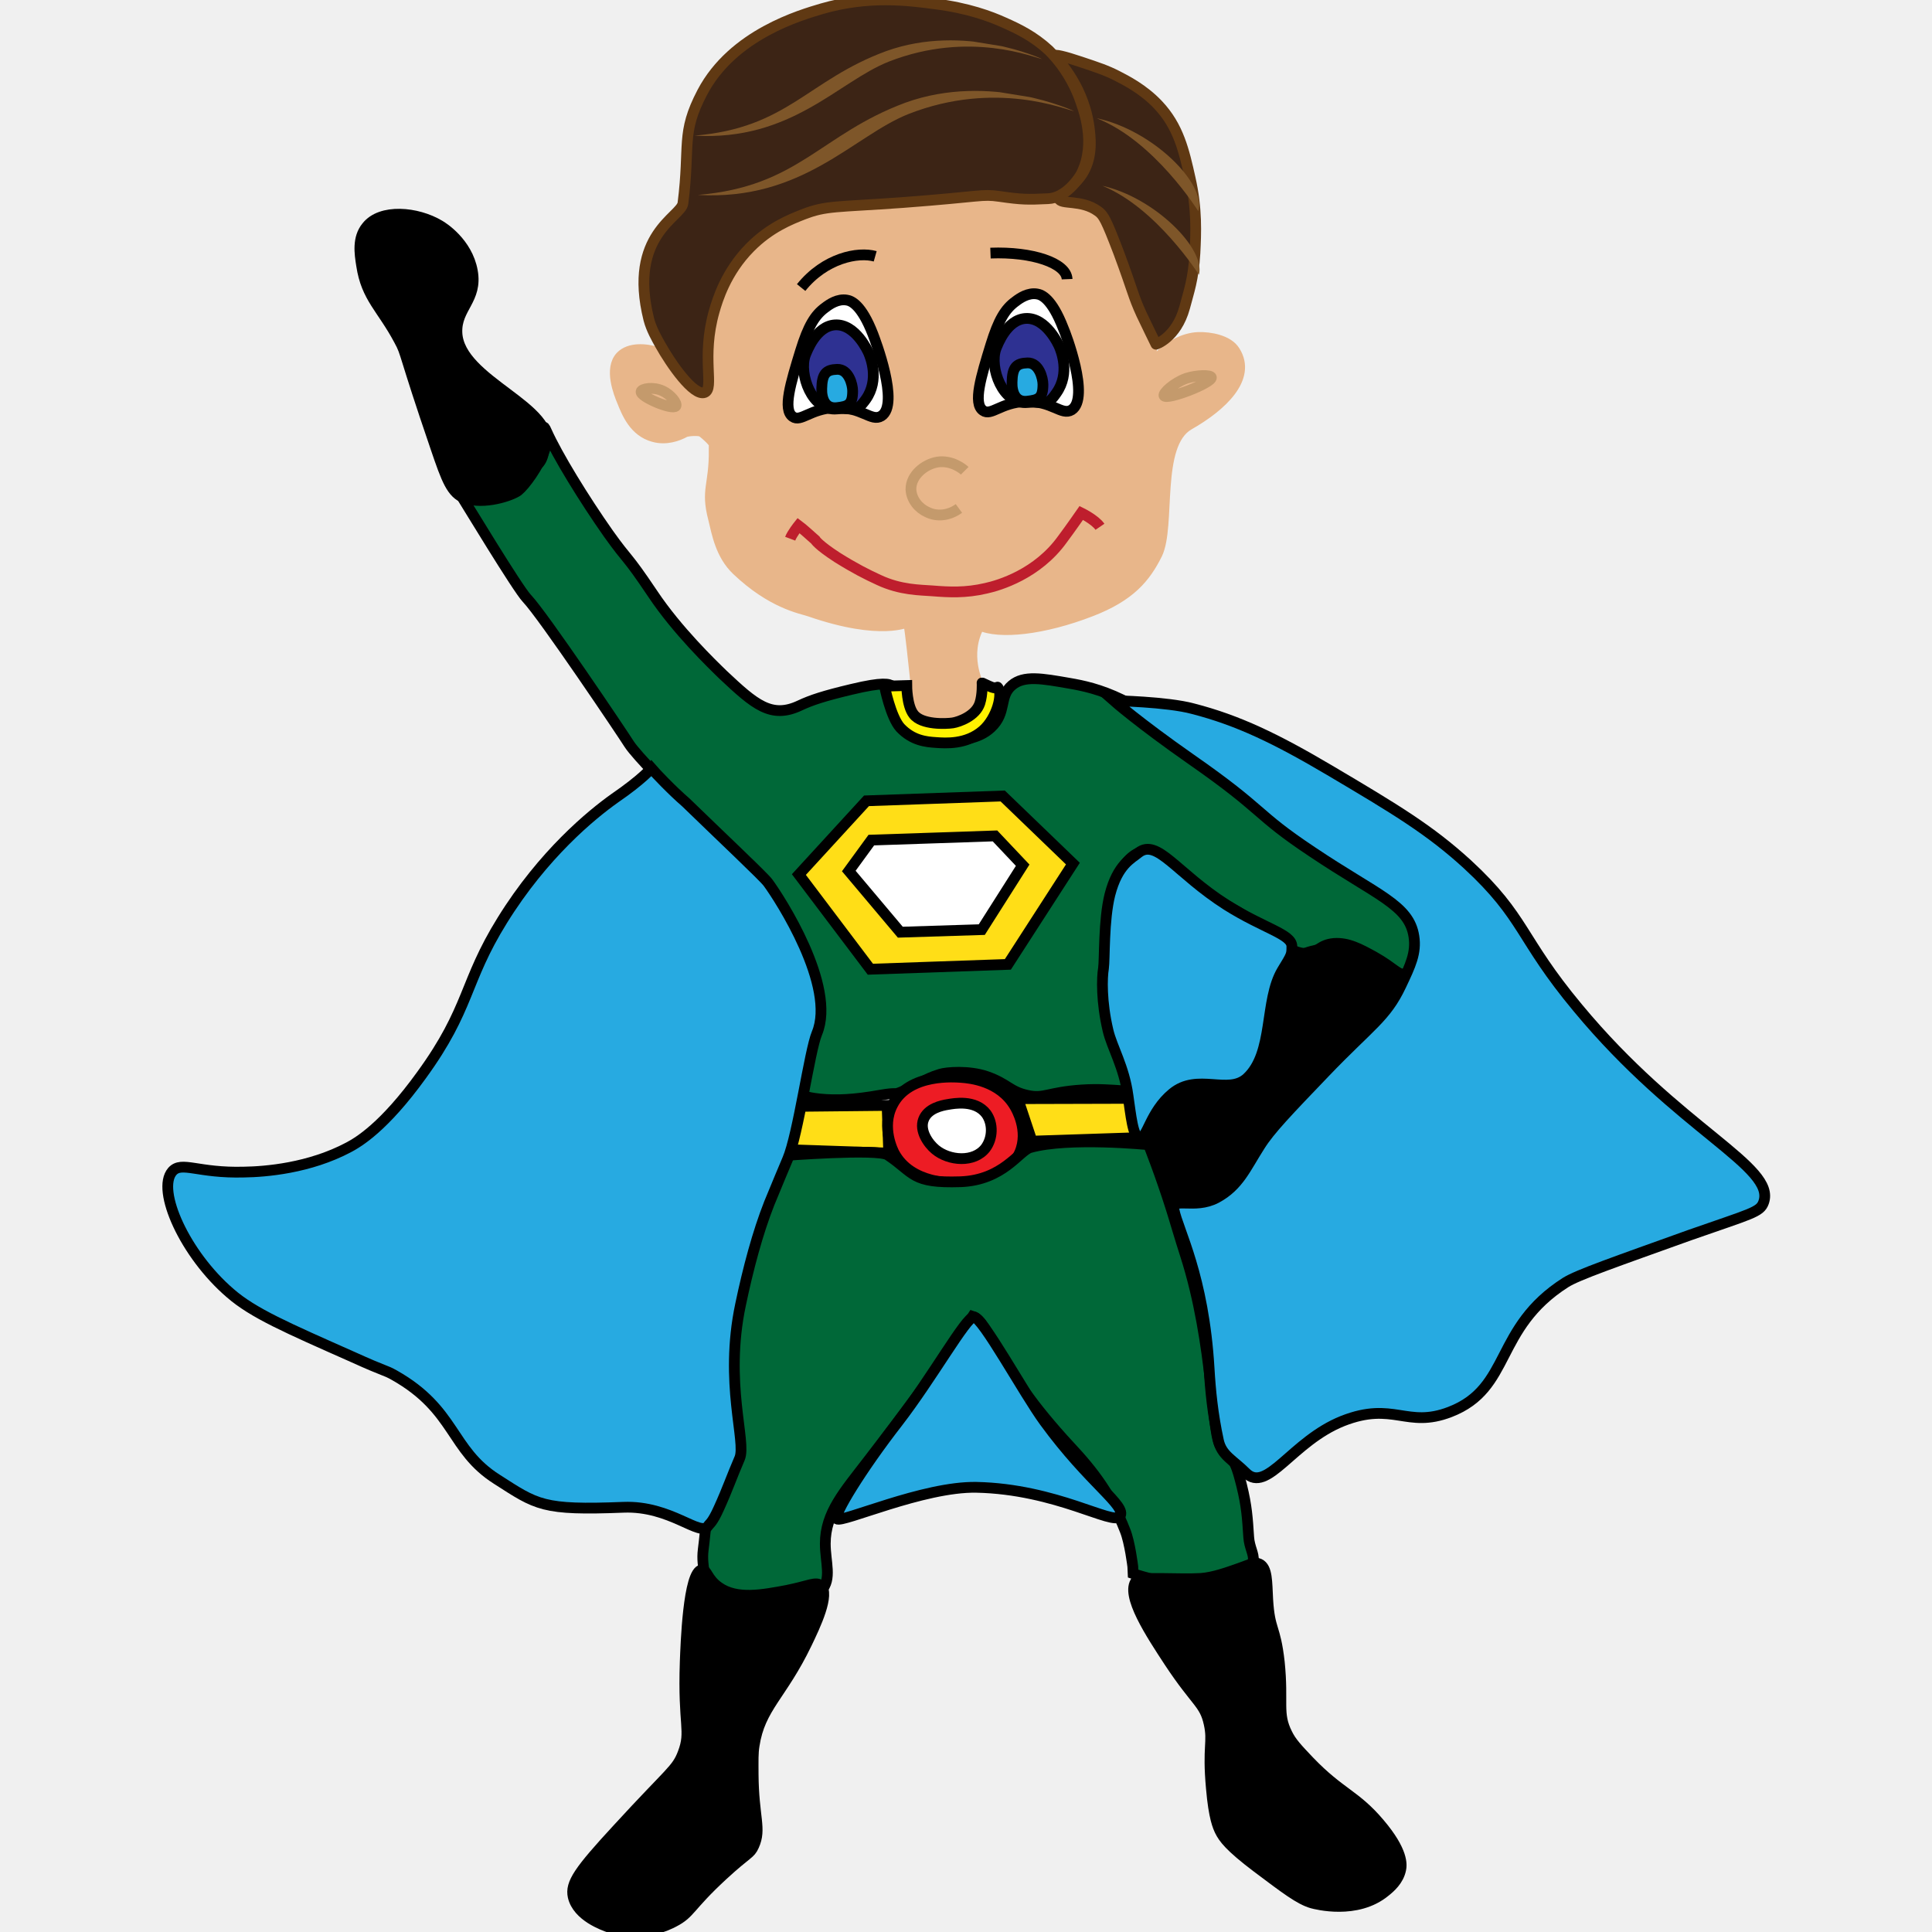
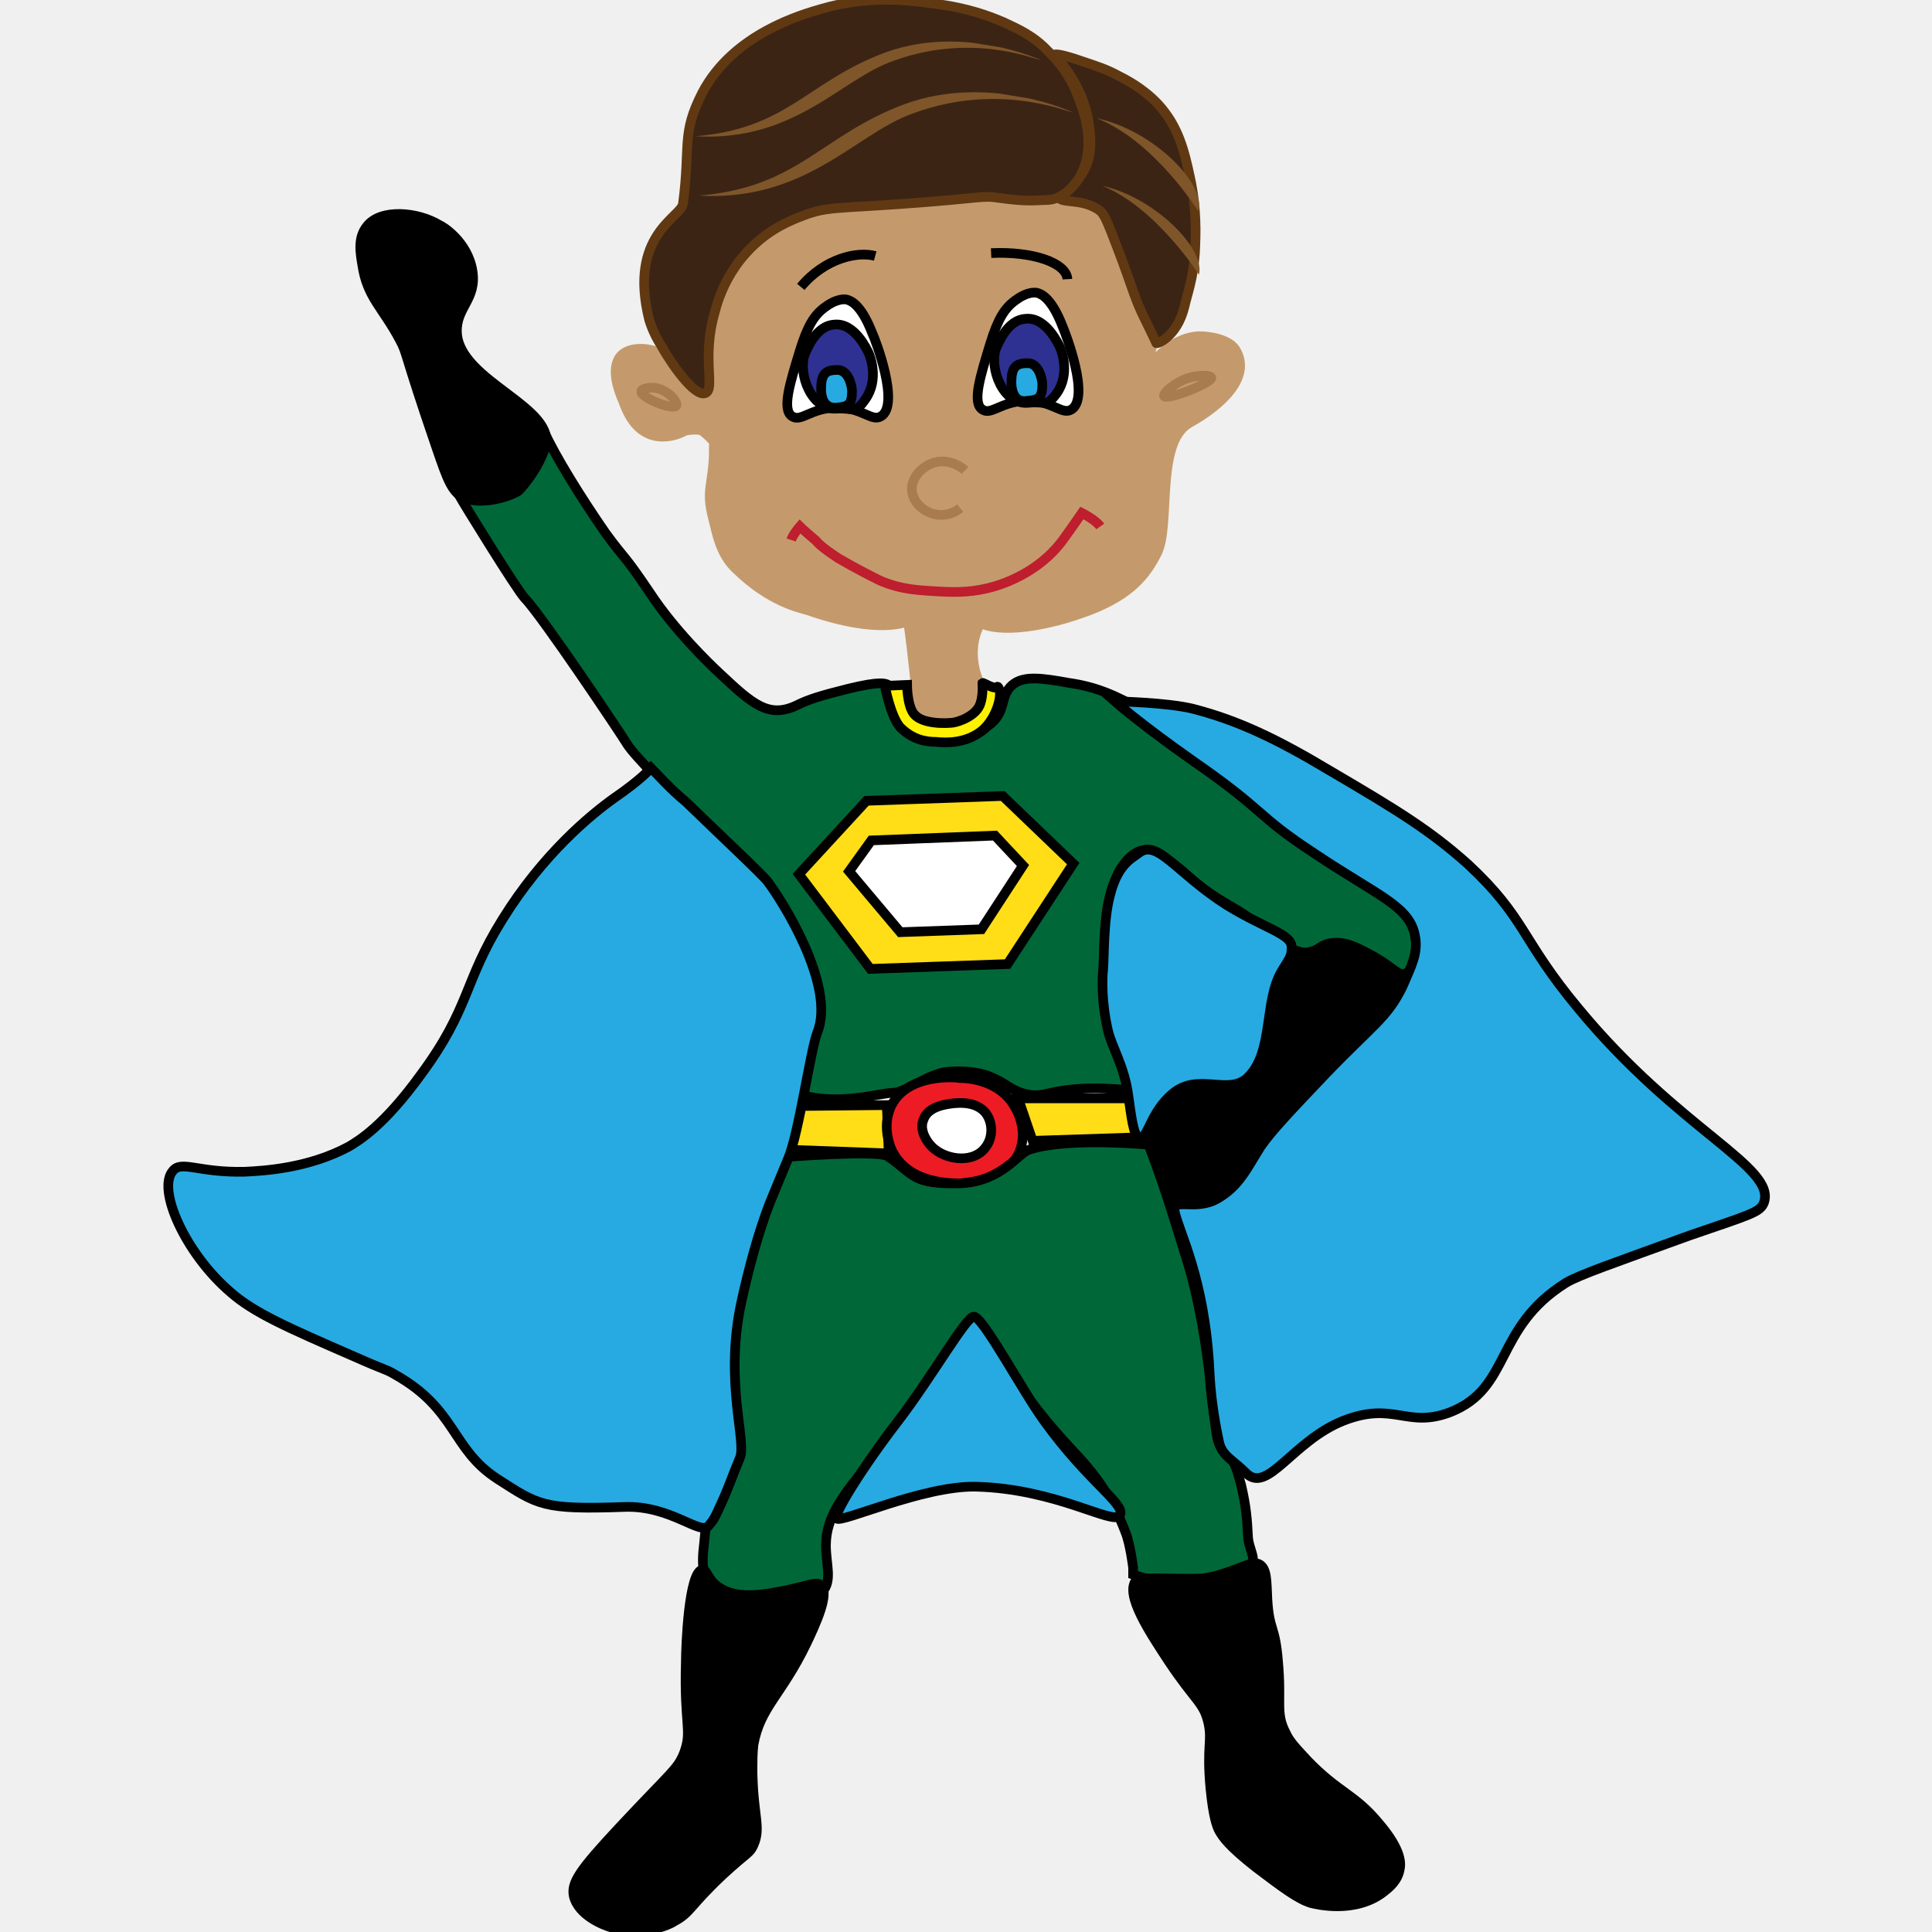
- <svg xmlns="http://www.w3.org/2000/svg" xmlns:xlink="http://www.w3.org/1999/xlink" version="1.1" id="Layer_1" x="0px" y="0px" viewBox="0 0 600 600" enable-background="new 0 0 600 600" xml:space="preserve">
+ <svg xmlns="http://www.w3.org/2000/svg" xmlns:xlink="http://www.w3.org/1999/xlink" version="1.1" id="Layer_1" x="0px" y="0px" viewBox="0 0 200 200" enable-background="new 0 0 200 200" xml:space="preserve">
  <symbol id="Brown_Hair_1" viewBox="-8.1 -3.4 16.2 6.8">
    <g>
      <path fill="#7E5629" d="M-8.1,2.5c0,0,10.4-0.9,16.2-5.9C3.6,2-5.5,4.9-8.1,2.5z" />
    </g>
  </symbol>
  <symbol id="Brown_Hair_4" viewBox="-11.3 -7.7 22.6 15.3">
    <path fill="#7E5629" d="M-11.3,6.9c0,0,5.6,2.6,10.6-1.9c5-4.6,5.8-10.2,12-12.7C4.7-6.6,2.2,0.8-1,3.9C-6.1,8.8-10.8,6.9-11.3,6.9   z" />
  </symbol>
+   <path fill="#006838" stroke="#000000" stroke-miterlimit="10" d="M104.8,70.9c1.2-1,3.1-0.7,5.9-0.2c1.4,0.2,3.2,0.6,5.4,1.7  c3.4,1.6,5.1,3.6,8.2,5.9c4.4,3.2,7.7,6.9,12,10c0.1,0,3.6,1.8,7.6,4.8c1.1,0.8,2.3,1.8,2.7,3.4c0.5,1.8-0.1,4-1.2,4.3  c-0.7,0.2-1.1-0.6-3.2-1.8c-1.5-0.8-2.7-1.5-4.1-1.4c-1.5,0.1-1.6,0.9-2.7,1c-2.1,0.2-5-2.9-6.7-4c-1.5-1-3.4-1.8-5.8-4  c-1.2-1.1-1.8-1.4-2.3-1.8c-1-0.8-2.8-1.8-4.7,1.3c-1.2,2-0.5,6.3-0.5,8.7c0,1.6,0,5.7,1,8.7c0,0,0.1,0.6,0.9,3.1l0.6,1.9  c-0.3,0.7-2.5,0-5.9,0.2c-3.5,0.2-3.9,0.9-5.6,0.6c-1.9-0.4-2.1-1.2-4.3-2c-1.9-0.6-4.2-0.4-4.8-0.2c-1.9,0.6-2.1,1.1-4.2,1.9  c-0.6,0.2-0.3,0-2,0.3c-2.8,0.5-4.6,0.6-6.3,0.4c-1.6-0.2-1.8-0.4-1.9-0.5c-0.8-1,0.1-2.6,0.7-5.9c0.2-1.1,0.8-3.5-0.1-6.5  c-0.3-1.2-0.4-3-2.1-5.8c-1.9-3.3-2.6-4.2-3.6-5.2c-0.7-0.7,0,0-2.9-2.6c-2.8-2.6-2.6-2.2-4.1-3.8c-1.3-1.4-5.1-5.1-5.9-6.4  c-0.6-1-8.9-13.4-10.6-15.1c-0.9-1-6.5-10.1-6.7-10.5c-1.5-2.2,4.5-0.8,3.8-0.8c-3.2-0.1,0.9-1.4,3.5-2.3c2.1-0.7,0.6-5.5,1.4-3.7  c1.1,2.5,3.9,7,6.4,10.6c2.2,3,1.7,1.9,4.6,6.2c2.5,3.8,6.1,7.3,7.3,8.4c3.3,3.1,5,4.6,7.9,3.2c1.2-0.6,2.5-1,5.3-1.7  c3.3-0.8,3.9-0.6,4.3-0.3c1.2,0.9,0.3,2.5,1.6,4c1.3,1.6,3.7,1.5,4.5,1.5c0.9,0,2.7,0,4-1.3C104.3,73.8,103.4,72.1,104.8,70.9z" />
+   <polygon fill="#FFDE17" stroke="#000000" stroke-miterlimit="10" points="103.8,82.4 111.1,89.4 104.3,99.8 90.1,100.3 82.7,90.5   89.7,82.9 " />
+   <polygon fill="#FFFFFF" stroke="#000000" stroke-miterlimit="10" points="105.9,89.6 101.6,96.2 93.2,96.5 87.9,90.2 90.2,87   103,86.5 " />
+   <path stroke="#000000" stroke-miterlimit="10" d="M144.5,101.1c0.4,1.2-1.1,3.4-3.7,6.3c-5.7,6.1-6.5,5.3-8.8,8.5  c-2.2,3.1-2.6,5.4-5.9,7.8c-1.4,1.1-2.4,1.5-3.3,1.2c-1.8-0.5-2.5-3.1-2.9-4.7c-0.5-1.8-1.1-4,0.2-5.8c1-1.3,2.5-1.7,3.6-2  c2.5-0.6,3.2,0.3,4.5-0.2c3.8-1.3,1.7-10.9,6.3-13.2c1.9-1,3.9-0.9,5-0.6C140.4,98.6,144,99.4,144.5,101.1z" />
+   <path stroke="#000000" stroke-miterlimit="10" d="M56.4,46.4c1.5-4.2-8.9-6.9-9.1-12c-0.1-2.6,2.1-3.4,1.6-6.4s-3.1-4.6-3.4-4.7  c-2.3-1.4-6.1-1.7-7.5,0.1c-1,1.2-0.7,2.8-0.5,4c0.5,3.4,2.1,4.4,3.9,7.8c0.8,1.5,0.3,1,3.8,11.2c1.1,3.2,1.6,4.7,3,5.2  c2,0.7,4.8-0.3,5.5-0.8C54.3,50.2,55.8,48.3,56.4,46.4z" />
+   <path fill="#FFDE17" stroke="#000000" stroke-miterlimit="10" d="M117.6,113.7c0.4,1.4,0.8,2.7,1.3,4l-12,0.4l-1.5-4.4H117.6z" />
+   <polygon fill="#FFDE17" stroke="#000000" stroke-miterlimit="10" points="91.8,114.4 92,119.4 81.1,119 82.2,114.5 " />
+   <path fill="#ED1C24" stroke="#000000" stroke-miterlimit="10" d="M105,114.5c0.2,0.3,1.5,2.5,0.5,4.8c-1.3,2.9-5.3,3.1-6,3.2  c-0.9,0-5.2,0.1-7-3.1c-0.1-0.1-1.4-2.6-0.2-5c1.7-3.3,6.6-2.9,7.1-2.8C100.4,111.6,103.5,111.9,105,114.5z" />
+   <path fill="#FFFFFF" stroke="#000000" stroke-miterlimit="10" d="M102.1,115.3c0.7,1,0.7,2.5-0.1,3.5c-1.2,1.6-3.8,1.3-5.2,0.2  c-0.8-0.6-1.7-2-1.2-3.1c0.4-1.2,1.9-1.5,2.5-1.6C98.7,114.2,101,113.8,102.1,115.3z" />
+   <path fill="#006838" stroke="#000000" stroke-miterlimit="10" d="M118.9,118.5c0,0,1.2,3.1,2.3,6.6c0.2,0.6,1,3.2,1.5,4.8  c3,9.4,2.7,19.1,3.7,19.9c1.4,1.2,1.6,2.2,2.1,4c0.5,2.2,0.6,3.4,0.7,5.4c0.1,1,0.6,1.8,0.5,2.4c-0.2,1-1.7,1.4-2.7,1.8  c-0.6,0.2-3.1,0.6-5,0.6c-2.1-0.1-4.7-1-4.7-1v-0.7c0,0-0.3-2.5-0.8-3.7c-1.4-3.7-3.2-6.1-5.7-8.7c-7.7-8.3-8.3-12.9-10-13.4  c0,0-2.9,4.7-10.9,15c-2.4,3.1-4.4,5.3-4.4,8.5c0,1.9,0.7,3.7-0.4,4.8c-0.2,0.3-0.7,0.6-3.5,0.9c-5.1,0.5-6.6-0.4-7.1-0.7  s-1.5-0.9-1.6-1.8c-0.1-0.8-0.2-1.5-0.1-2.6c0.3-2.5,0.1-3.2,1.4-5.6c0.6-1,0.9-2.4,1.4-3.6c1.1-2.6-0.4-9.8,0.9-16.8  c0.7-3.8-0.1-6.9,1.1-8.1c2.1-2.1,3.4-6.7,3.4-6.7s9.9-0.8,10.9-0.1c2.8,1.9,2.4,2.9,7.5,2.8c4.4-0.2,6-3.2,7.2-3.5  C110.6,117.7,118.9,118.5,118.9,118.5z" />
+   <path stroke="#000000" stroke-miterlimit="10" d="M131.2,165.6c-0.1-1.8,0-3.3-0.9-3.7c-0.5-0.2-0.9,0-2,0.4c-1.3,0.5-2.7,1-4,1.1  c-2.2,0.1-6.4-0.2-6.7,0.2c-1.2,1.5,1.5,5.5,3.4,8.4c2.8,4.2,3.6,4.2,4.1,6.4c0.4,1.9-0.2,2.3,0.2,6.7c0.3,3.1,0.7,4,0.9,4.4  c0.4,0.7,1,1.6,3.8,3.8c2.9,2.2,4.4,3.3,5.7,3.7c0.4,0.1,4.6,1.2,7.6-1.2c0.5-0.4,1.4-1.1,1.6-2.3c0.1-0.5,0.3-1.9-2.2-4.8  c-2.5-3-4.1-3.1-7.3-6.4c-1.2-1.3-1.9-2-2.3-2.9c-1.1-2.1-0.4-3.1-0.8-7.4C132,168.2,131.4,168.9,131.2,165.6z" />
+   <path stroke="#000000" stroke-miterlimit="10" d="M83.5,170.1c0.9-1.9,2.4-5.1,1.5-6c-0.5-0.4-1.2,0-3.5,0.5c-2.5,0.5-5.2,1-7.1-0.3  c-1.2-0.8-1.2-1.9-1.7-1.8c-1.4,0.2-1.7,7.9-1.7,9.5c-0.2,6.7,0.7,7.1-0.2,9.5c-0.7,1.7-1.2,1.8-6.8,7.8c-4,4.3-4.9,5.6-4.6,7  c0.5,2,3.1,3,3.8,3.2c3.2,1.1,6.2-0.3,6.6-0.6c1.7-0.9,1.5-1.5,5-4.8c2.6-2.4,2.8-2.2,3.2-3.1c0.8-1.8,0-2.9-0.1-7.4  c0-1.5,0-2.1,0.1-3C78.7,176.7,80.9,175.5,83.5,170.1z" />
+   <path fill="#27AAE1" stroke="#000000" stroke-miterlimit="10" d="M67.4,79.5c0,0-0.9,1.1-3.8,3.1c-2.4,1.7-7.4,5.8-11.6,12.6  c-4,6.4-3.3,9.1-8.4,16c-3.9,5.4-6.5,6.9-7.5,7.5c-4.1,2.2-8.6,2.5-10.8,2.6c-4.8,0.1-6.5-1.2-7.4-0.1c-1.7,1.9,1.3,8.6,6,12.6  c2.4,2.1,5.8,3.6,12.7,6.6c3.6,1.6,3.3,1.3,4.3,1.9c6.4,3.6,5.8,7.7,10.6,10.8c4.2,2.7,4.7,3.2,13.1,2.9c4.9-0.2,8,3.1,8.8,1.9  c0.2-0.3,0.4-0.3,1.1-1.9c0.9-1.9,1.3-3.2,2.1-5.1c0.7-1.7-1.6-7.8,0.1-15.9c0.8-3.7,1.8-7.4,3-10.5c1.9-4.6,0.5-1.2,1.9-4.6  c1.1-2.6,2.3-11.2,3-13c2-4.9-3.8-13.9-5.1-15.6c-0.4-0.6-5-4.9-8.5-8.3C69.5,81.8,67.9,80,67.4,79.5z" />
+   <path fill="#27AAE1" stroke="#000000" stroke-miterlimit="10" d="M86.6,157.2c0.5,0.5,8.9-3.4,14.4-3.3c8.3,0.2,14.2,4,14.9,3  c0.8-1.1-3.2-3.4-7.8-9.8c-2.2-3-6.4-10.9-7.3-10.8c-0.8,0-4.3,6.2-7.9,10.9C89.2,152,86.2,156.9,86.6,157.2z" />
+   <path fill="#27AAE1" stroke="#000000" stroke-miterlimit="10" d="M129,152.5c2.2,2.2,4.8-3.3,10-5.4c5.3-2.1,6.6,0.8,11.1-0.9  c6.4-2.5,4.5-8.7,12-13.4c1.3-0.8,5.1-2.1,12.8-4.9c6.4-2.2,7.3-2.4,7.7-3.4c1.3-3.7-8.8-7.5-19.2-20.1c-6-7.2-5.4-9.3-11.4-14.9  c-3.9-3.5-7.3-5.6-14.3-9.7c-5.5-3.3-9.5-5.2-14.1-6.4c-2.7-0.7-8.2-0.8-8.2-0.8s2.6,2.3,8,6.1c7.8,5.4,6.5,5.6,12.6,9.6  c6.7,4.5,10,5.5,10.5,8.7c0.3,1.7-0.4,3-1.3,5.1c-1.6,3.3-3.2,4.1-7.9,9c-3.8,4-5.7,6-6.8,7.6c-1.4,2.2-2.2,4.1-4.5,5.4  s-4.7-0.2-4.4,1.3c0.4,2.1,3.1,6.8,3.6,16.4c0.1,2.3,0.4,4.7,1,7.5C126.5,150.7,127.6,151.1,129,152.5z" />
  <g>
-     <path fill="#006838" stroke="#000000" stroke-width="3.342" stroke-miterlimit="10" d="M314.3,212.8c3.7-3.1,9.2-2.1,17.8-0.6   c4.1,0.7,9.5,1.8,16.3,5.1c10.1,4.9,15.2,10.7,24.5,17.6c13.1,9.5,23.1,20.7,36.1,30c0.2,0.1,10.9,5.3,22.7,14.3   c3.4,2.5,6.9,5.5,8.1,10.3c1.4,5.3-0.3,11.9-3.5,12.9c-2.1,0.6-3.2-1.7-9.6-5.3c-4.4-2.4-8-4.4-12.4-4.1c-4.5,0.4-4.8,2.8-8.2,3.1   c-6.4,0.5-15.1-8.8-20-11.9c-4.5-2.9-10.3-5.5-17.5-11.9c-3.6-3.2-5.3-4.1-6.8-5.4c-3.1-2.5-8.5-5.5-14,3.9   c-3.6,6.1-1.6,19-1.5,26.2c0.1,4.8,0.1,17.1,2.9,26c0,0,0.4,1.9,2.8,9.3l1.7,5.6c-0.8,2.1-7.5-0.1-17.8,0.6   c-10.4,0.7-11.6,2.8-16.7,1.7c-5.7-1.2-6.2-3.6-12.8-5.9c-5.6-1.9-12.5-1.3-14.4-0.7c-5.6,1.7-6.3,3.3-12.6,5.7   c-1.8,0.7-0.8-0.1-5.9,0.8c-8.4,1.5-13.8,1.7-18.9,1.2c-4.7-0.5-5.4-1.2-5.7-1.5c-2.5-3,0.2-7.9,2.2-17.8   c0.6-3.2,2.5-10.5-0.2-19.4c-1-3.5-1.3-8.9-6.2-17.3c-5.8-9.9-7.7-12.6-10.7-15.7c-2-2.1,0,0-8.6-7.9c-8.4-7.8-7.8-6.7-12.4-11.5   c-4-4.2-15.2-15.4-17.6-19.1c-1.8-2.9-26.8-40.1-31.8-45.3c-2.8-2.9-19.4-30.4-20.2-31.6c-4.4-6.5,13.5-2.3,11.5-2.3   c-9.5-0.3,2.7-4.2,10.6-6.8c6.4-2.1,1.8-16.6,4.2-11.2c3.4,7.6,11.7,21.1,19.3,31.9c6.5,9.1,5.1,5.8,13.7,18.6   c7.6,11.4,18.4,21.8,21.9,25.2c9.8,9.2,14.9,13.7,23.8,9.5c3.6-1.7,7.6-3,16-5c10-2.4,11.7-1.7,12.8-1c3.7,2.6,0.9,7.5,4.9,12.1   c4,4.7,11,4.6,13.5,4.6c2.7,0,8.1-0.1,12.1-3.8C312.8,221.3,310.1,216.3,314.3,212.8z" />
-     <polygon fill="#FFDE17" stroke="#000000" stroke-width="3.342" stroke-miterlimit="10" points="311.4,247.2 333.2,268.2 313,299.5    270.3,301 248.1,271.6 269.1,248.7  " />
-     <polygon fill="#FFFFFF" stroke="#000000" stroke-width="3.342" stroke-miterlimit="10" points="317.6,268.7 304.9,288.7    279.6,289.5 263.6,270.5 270.6,260.9 309,259.6  " />
-     <path stroke="#000000" stroke-width="3.342" stroke-miterlimit="10" d="M433.4,303.3c1.1,3.7-3.2,10.3-11.1,18.8   c-17.1,18.2-19.4,15.9-26.4,25.4c-6.7,9.2-7.9,16.1-17.6,23.4c-4.2,3.2-7.1,4.4-9.9,3.7c-5.5-1.4-7.5-9.4-8.8-14.2   c-1.4-5.5-3.2-12.1,0.5-17.3c2.9-4,7.5-5.1,10.9-6c7.5-1.9,9.5,0.8,13.4-0.5c11.3-3.8,5.2-32.6,18.8-39.6   c5.6-2.9,11.8-2.6,14.9-1.9C421.3,295.9,431.9,298.1,433.4,303.3z" />
-     <path stroke="#000000" stroke-width="3.342" stroke-miterlimit="10" d="M169.3,139.3c4.5-12.7-26.8-20.8-27.4-36   c-0.3-7.7,6.4-10.2,4.8-19.1c-1.6-8.9-9.3-13.7-10.2-14.2c-7-4.2-18.2-5.2-22.6,0.4c-2.9,3.5-2.2,8.3-1.6,12   c1.5,10.1,6.4,13.3,11.7,23.3c2.4,4.4,1,3.1,11.4,33.5c3.3,9.7,4.9,14.1,9,15.5c6,2.1,14.5-0.8,16.5-2.3   C163,150.7,167.3,144.9,169.3,139.3z" />
-     <path fill="#FFDE17" stroke="#000000" stroke-width="3.342" stroke-miterlimit="10" d="M352.8,341.1c1.3,4.1,2.5,8,3.8,12.1   l-36.1,1.2l-4.4-13.2L352.8,341.1z" />
-     <polygon fill="#FFDE17" stroke="#000000" stroke-width="3.342" stroke-miterlimit="10" points="275.5,343.3 276,358.1 243.2,357    246.6,343.6  " />
-     <path fill="#ED1C24" stroke="#000000" stroke-width="3.342" stroke-miterlimit="10" d="M315.1,343.5c0.5,0.8,4.5,7.6,1.6,14.4   c-3.8,8.7-15.8,9.4-18.1,9.5c-2.7,0.1-15.7,0.4-20.9-9.3c-0.2-0.4-4.2-7.9-0.5-15c5.1-10,19.7-8.6,21.4-8.5   C301.3,334.8,310.5,335.7,315.1,343.5z" />
-     <path fill="#FFFFFF" stroke="#000000" stroke-width="3.342" stroke-miterlimit="10" d="M306.3,345.9c2.2,3.1,2,7.6-0.2,10.6   c-3.6,4.7-11.4,4-15.6,0.5c-2.3-1.9-5-5.9-3.7-9.3c1.3-3.5,5.7-4.4,7.6-4.7C296.2,342.7,302.9,341.4,306.3,345.9z" />
-     <path fill="#006838" stroke="#000000" stroke-width="3.342" stroke-miterlimit="10" d="M356.7,355.5c0,0,3.7,9.3,7,19.8   c0.6,1.8,2.9,9.7,4.4,14.3c9.1,28.3,8,57.2,11.2,59.8c4.3,3.7,4.9,6.5,6.3,11.9c1.6,6.5,1.8,10.1,2.2,16.1c0.2,3.1,1.7,5.3,1.4,7.1   c-0.5,2.9-5.1,4.3-8.1,5.3c-1.8,0.6-9.2,1.9-15.1,1.8c-6.4-0.2-14.1-2.9-14.1-2.9l-0.1-2.2c0,0-0.9-7.5-2.4-11.2   c-4.3-11-9.7-18.2-17.2-26.2c-23.2-25-25-38.7-30.1-40.3c0,0-8.7,14-32.7,45.1c-7.2,9.4-13.1,15.9-13.1,25.5c0,5.7,2.1,11-1.2,14.5   c-0.7,0.8-2.1,1.8-10.5,2.6c-15.2,1.4-19.8-1.2-21.2-2.1c-1.6-0.9-4.4-2.8-4.7-5.5c-0.2-2.5-0.7-4.6-0.3-7.7   c1-7.6,0.4-9.7,4.2-16.7c1.7-3.1,2.8-7.1,4.3-10.8c3.3-7.8-1.3-29.5,2.6-50.3c2.1-11.5-0.2-20.6,3.3-24.4   c6.2-6.4,10.2-20.1,10.2-20.1s29.6-2.3,32.7-0.2c8.4,5.6,7.3,8.8,22.6,8.3c13.2-0.5,18.1-9.5,21.6-10.6   C331.9,353,356.7,355.5,356.7,355.5z" />
-     <path stroke="#000000" stroke-width="3.342" stroke-miterlimit="10" d="M393.7,496.7c-0.3-5.4-0.1-9.8-2.6-11   c-1.4-0.7-2.7,0.1-6.1,1.3c-4,1.4-8.1,2.9-12.1,3.2c-6.6,0.4-19.1-0.6-20,0.7c-3.5,4.4,4.6,16.6,10.3,25.3   c8.4,12.7,10.9,12.7,12.3,19.1c1.3,5.8-0.5,7,0.7,20c0.8,9.4,2.1,12,2.7,13.3c1.1,2.2,2.9,4.8,11.5,11.3c8.8,6.6,13.2,10,17.1,11.1   c1.1,0.3,13.9,3.7,22.7-3.6c1.5-1.2,4.1-3.4,4.8-6.8c0.3-1.4,0.8-5.6-6.6-14.3c-7.5-8.9-12.2-9.3-21.8-19.3   c-3.7-3.9-5.6-5.9-6.9-8.6c-3.2-6.4-1.1-9.4-2.4-22.2C396,504.7,394.3,506.7,393.7,496.7z" />
-     <path stroke="#000000" stroke-width="3.342" stroke-miterlimit="10" d="M250.5,510.4c2.7-5.6,7.3-15.3,4.4-18   c-1.5-1.3-3.6,0.1-10.5,1.5c-7.5,1.4-15.6,3-21.2-1c-3.6-2.5-3.7-5.6-5.2-5.4c-4.3,0.5-5,23.7-5.2,28.6c-0.7,20.1,2,21.3-0.7,28.4   c-2,5.2-3.7,5.4-20.3,23.5c-12,13-14.7,16.9-13.8,21c1.4,6.1,9.4,8.9,11.4,9.6c9.6,3.4,18.5-1,19.9-1.8c5.2-2.7,4.5-4.6,15.1-14.4   c7.8-7.2,8.5-6.5,9.7-9.2c2.4-5.3-0.1-8.7-0.2-22.2c0-4.4-0.1-6.4,0.3-8.9C236,530.2,242.7,526.6,250.5,510.4z" />
-     <path fill="#27AAE1" stroke="#000000" stroke-width="3.342" stroke-miterlimit="10" d="M202.3,238.6c0,0-2.8,3.4-11.4,9.3   c-7.2,5.1-22.2,17.4-34.9,37.9c-12,19.3-9.9,27.2-25.1,48.1c-11.7,16.2-19.6,20.8-22.6,22.4c-12.2,6.5-25.8,7.6-32.5,7.7   c-14.4,0.4-19.4-3.5-22.3-0.2c-5,5.8,3.9,25.7,18,37.8c7.1,6.2,17.5,10.7,38,19.8c10.8,4.9,9.8,3.9,13,5.7   c19.1,10.8,17.3,23.1,31.8,32.3c12.5,8,14.1,9.7,39.3,8.7c14.7-0.6,23.9,9.4,26.3,5.8c0.5-0.8,1.3-0.9,3.4-5.6   c2.6-5.7,3.9-9.6,6.4-15.4c2.2-5.1-4.9-23.3,0.3-47.8c2.3-11,5.3-22.3,8.9-31.4c5.7-13.7,1.4-3.5,5.7-13.7   c3.3-7.7,6.8-33.6,9.1-39.1c6.1-14.6-11.5-41.8-15.2-46.8c-1.2-1.7-14.9-14.6-25.5-24.9C208.6,245.4,203.6,240.1,202.3,238.6z" />
-     <path fill="#27AAE1" stroke="#000000" stroke-width="3.342" stroke-miterlimit="10" d="M259.9,471.7c1.4,1.4,26.8-10.1,43.3-9.8   c24.9,0.5,42.6,12,44.6,9c2.3-3.2-9.5-10.3-23.4-29.4c-6.5-8.9-19.3-32.6-22-32.5c-2.4,0-12.8,18.7-23.6,32.7   C267.6,456.1,258.7,470.6,259.9,471.7z" />
-     <path fill="#27AAE1" stroke="#000000" stroke-width="3.342" stroke-miterlimit="10" d="M386.9,457.4c6.6,6.6,14.3-9.8,30.1-16.1   c15.8-6.2,19.8,2.4,33.3-2.8c19.2-7.4,13.6-26,35.9-40.2c3.8-2.4,15.4-6.4,38.5-14.7c19.1-6.7,21.9-7.1,23-10.2   c4-11.1-26.4-22.6-57.7-60.4c-18.1-21.7-16.3-28-34.3-44.6c-11.6-10.6-22-16.9-42.8-29.2c-16.6-9.8-28.4-15.5-42.4-19.1   c-8.1-2.2-24.6-2.5-24.6-2.5s7.7,6.8,24,18.2c23.4,16.3,19.5,16.7,37.7,28.8c20.1,13.5,30,16.4,31.5,26.2c0.8,5.1-1.1,9.1-4,15.2   c-4.7,10-9.6,12.4-23.6,27c-11.4,11.9-17.2,17.9-20.3,22.9c-4.3,6.7-6.5,12.4-13.4,16.1s-14.1-0.6-13.2,3.8   c1.2,6.2,9.2,20.3,10.9,49.2c0.4,6.8,1.1,14.1,2.9,22.4C379.4,452,382.9,453.4,386.9,457.4z" />
-     <g>
-       <path fill="#27AAE1" stroke="#000000" stroke-width="3.342" stroke-miterlimit="10" d="M353.6,264.8c5.8-4.5,11.7,6.3,27.4,16.3    c11.6,7.3,20.2,9,20.2,12.8c0,2.6,0,2.6-3,7.5c-5.6,9.4-2.5,25.6-10.9,33.4c-5.9,5.4-15.4-1.7-23.2,4.8c-7,5.8-7.8,14.1-10.2,13.8    c-2.1-0.2-2.7-7.2-3.6-13.2c-1.2-8.9-5-15-6.2-20.2c-2.1-8.9-1.9-16.4-1.4-19.3c0.4-2.7,0-15,2-22.9    C347.1,268.5,351.3,266.7,353.6,264.8z" />
-     </g>
-     <path fill="#E8B68A" stroke="#E8B68A" stroke-width="3.342" stroke-miterlimit="10" d="M285.1,219.3c0,0-1.5-16.6-2.9-26.3   c0,0-8.3,4.6-30.8-3.2c-2.7-0.9-11.7-2.4-22.6-12.8c-5-4.8-6.1-11.4-7.2-15.9c-2.4-9.2,0.3-10.1,0.2-21.5c0,0,2.3-0.7-3.7-5.5   c-0.8-0.6-4.6-0.4-5.5,0.1c-2,1.1-5.7,2.5-9.6,1.4c-6-1.6-8.3-7.4-9.7-10.9c-1.1-2.6-4.1-10.2-0.5-14c2.7-2.8,7.8-2.4,11.2-1.3   c10.2,3.3,12.2,16,15.5,15.4c2.7-0.5-0.9-5.8,2.1-20.6c0.9-4.2,0.4-5.3,4.8-13.9c3-6.1,6.4-13.9,11.8-17.5   c5.7-3.7,11.2-7.5,26.7-9.2c17-1.8,19.7-0.9,38.6-2.4c7.9-0.6,19.4-1,36.4,6.1c6.3,2.6,11.2,27.1,13.7,30.3   c9.1,11.5,0.4,14.6,1.4,17.7c0,0.1,0.1,0.1,0.1,0.1c0.8,0.4,3.5-4,7.2-6.7c1.1-0.8,4.8-3.7,9.9-3.9c3.4-0.1,9.2,0.8,11.3,4.3   c5.2,8.3-4.1,17-14.3,22.8c-10.6,6.1-5.6,31.4-9.9,40.2c-3.6,7.2-8.3,13-20.5,17.7c-14.7,5.7-28.5,7.2-34.6,4.3l0,0   c-5.2,9.3-0.3,18.6-0.3,18.6c0.1,1.1,0.2,2.9,0.3,5.2c-1.3,1.1-3.7,2.7-6.9,3.7c-0.9,0.3-2,0.5-3.3,0.5   C288.8,222.1,285.1,219.3,285.1,219.3z" />
-     <path fill="none" stroke="#C49A6C" stroke-width="3.342" stroke-miterlimit="10" d="M209.9,126.1c0.5-0.8-1.5-3.5-4.1-4.7   c-3-1.4-6.5-0.7-6.7,0.2C198.7,123.2,208.9,127.5,209.9,126.1z" />
-     <path fill="none" stroke="#C49A6C" stroke-width="3.342" stroke-miterlimit="10" d="M361.5,122.9c-0.4-0.8,3-4,6.9-5.4   c3.4-1.1,7.6-1.1,7.8-0.3C376.5,118.9,362.3,124.4,361.5,122.9z" />
-     <g>
-       <path fill="#FFFFFF" stroke="#000000" stroke-width="3.342" stroke-miterlimit="10" d="M273.7,129.2c-3.1,1.9-6.1-2.9-14.4-2.6    c-7.6,0.3-10.6,4.6-13.1,2.8c-3.2-2.2-0.6-10.6,2.4-20.4c2.4-7.8,4.5-11.2,7.7-13.5c1.3-1,3.9-2.8,6.7-2.3    c1.3,0.2,4.5,1.3,8.1,10.6C271.7,105.4,279.5,125.6,273.7,129.2z" />
-       <path fill="#2E3192" stroke="#000000" stroke-width="3.342" stroke-miterlimit="10" d="M268.9,124c4.3-6.1,1.4-13.1,0.9-14.3    c-0.2-0.5-4.1-9.2-10.5-8.8c-5.9,0.4-8.7,8.2-9.2,9.4c-2.1,5.9,2.1,17.5,9.8,16.7C265.3,126.5,265.6,128.6,268.9,124z" />
-       <path fill="#27AAE1" stroke="#000000" stroke-width="3.342" stroke-miterlimit="10" d="M259.9,126.6c3.6-0.4,4.9-1,4.9-5.2    c0-1.9-1.2-6.8-4.8-6.7c-3.5,0.1-4.7,1.4-4.8,6C255.1,123.9,256.3,127,259.9,126.6z" />
-     </g>
-     <g>
-       <path fill="#FFFFFF" stroke="#000000" stroke-width="3.342" stroke-miterlimit="10" d="M332.8,127.3c-3.1,1.9-6.1-2.9-14.4-2.6    c-7.6,0.3-10.6,4.6-13.1,2.8c-3.2-2.2-0.6-10.6,2.4-20.4c2.4-7.8,4.5-11.2,7.7-13.5c1.3-1,3.9-2.8,6.7-2.3    c1.3,0.2,4.5,1.3,8.1,10.6C330.9,103.4,338.6,123.6,332.8,127.3z" />
-       <path fill="#2E3192" stroke="#000000" stroke-width="3.342" stroke-miterlimit="10" d="M328.1,122c4.3-6.1,1.4-13.1,0.9-14.3    c-0.2-0.5-4.1-9.2-10.5-8.8c-5.9,0.4-8.7,8.2-9.2,9.4c-2.1,5.9,2.1,17.5,9.8,16.7C324.5,124.5,324.9,126.7,328.1,122z" />
-       <path fill="#27AAE1" stroke="#000000" stroke-width="3.342" stroke-miterlimit="10" d="M319,124.6c3.6-0.4,4.9-1,4.9-5.2    c0-1.9-1.2-6.8-4.8-6.7c-3.5,0.1-4.7,1.4-4.8,6C314.2,121.9,315.4,125,319,124.6z" />
-     </g>
-     <path fill="none" stroke="#000000" stroke-width="3.342" stroke-miterlimit="10" d="M271.8,79.6c-5.3-1.5-15.6,0.5-23,9.7" />
-     <path fill="none" stroke="#000000" stroke-width="3.342" stroke-miterlimit="10" d="M331.4,86.7c-0.2-5-10.8-8.6-23.8-8.1" />
-     <line fill="none" stroke="#000000" stroke-width="3.342" stroke-miterlimit="10" x1="266.3" y1="94.2" x2="266.3" y2="94.2" />
-     <g>
-       <path fill="none" stroke="#C49A6C" stroke-width="3.342" stroke-miterlimit="10" d="M299.6,146.2c-0.5-0.5-4-3.4-8.5-2.7    c-4,0.7-8.2,4.1-8.2,8.4c0.1,3.3,2.5,6,5,7.1c3.1,1.6,6.9,1.1,9.9-1.1" />
-     </g>
-     <path fill="none" stroke="#BE1E2D" stroke-width="3.342" stroke-miterlimit="10" d="M341.6,163.6c-1.5-2.2-5.8-4.3-5.8-4.3   s-3.4,4.9-5.8,8.1c-7.8,10.9-19.7,14.4-23.8,15.3c-6.4,1.5-11.6,1.2-16.6,0.8c-3.8-0.3-9.9-0.2-16.7-3.4c-3.7-1.7-7.3-3.5-12.9-7   c-6-3.9-6.8-5.4-6.8-5.4c-4.1-3.7-5.2-4.5-5.2-4.5s-2,2.5-2.6,4.1" />
-     <path fill="#3C2415" stroke="#603913" stroke-width="3.342" stroke-miterlimit="10" d="M367.9,95.5c1.3-5,2.7-8.6,3.2-16.9   c0.3-6.1,0.7-13.6-1.5-23.3c-1.9-8.5-3.6-16-9.9-22.7c-4.7-5-10.2-7.7-12.7-9c-3.3-1.7-6-2.6-11.4-4.4c-5-1.7-8.5-2.5-8-1.8   c1.3,1.7,9.5,10,10.8,23.5c0.3,2.8,0.8,8.5-2.5,13.4c-3,4.4-7.5,5.6-7.1,7.3c0.5,2.1,7,0.2,12.2,4c1.7,1.2,2.5,2.6,6.4,12.8   c4.5,12.1,4.4,13.3,7.1,19.2c1.4,3,4.5,9.3,4.5,9.3l0,0C358.8,107,365.3,105,367.9,95.5z" />
-     <path fill="#3C2415" stroke="#603913" stroke-width="3.342" stroke-miterlimit="10" d="M311.8,7c-4.2-1.9-11.1-4.5-21.4-5.8   c-8.3-1.1-20.6-2.7-35.1,1.5c-6.4,1.9-27.7,7.9-37.2,26c-6.7,12.8-3.7,16.2-6,34.4c-0.5,4.3-17.2,9.7-10.6,36.1   c0.8,3.1,2.5,6,3.5,7.8c3.4,6.1,10.4,16.1,13.8,14.9c3.2-1.2-1.1-10.8,3-25.2c1-3.5,3.6-12.2,11.1-19.8c6.2-6.3,12.7-8.8,16.5-10.3   c7.2-2.8,10-2.2,30.9-3.7c25.2-1.9,24.4-2.7,30.1-1.9c6.9,1,8.7,1,15.1,0.7c5.3-0.2,9.4-6,10.3-7.7c4.8-9.6,0.8-19.9-0.8-24.2   c-1.3-3.3-4-8.9-9.3-14.2C320.9,11.2,316.3,9,311.8,7z" />
-     <path fill="#FFF200" stroke="#000000" stroke-width="3.342" stroke-miterlimit="10" d="M309.8,213.4c-0.2-0.2,0,0.9-2.8-0.4   c-2.3-1.1-2-0.9-2-0.9s0.2,3.5-0.7,6.3c-1.3,4-6.5,5.8-8.4,6.1c-2,0.3-9.7,0.7-12.2-2.7c-2.1-2.7-2.1-8.9-2.1-8.9l-6.9,0.2   c0,0,1.9,9.6,4.9,12.9c3.8,4,8,4.4,11.1,4.6c2.9,0.2,9.4,0.7,14.5-3.7C309.7,223,311.6,215.2,309.8,213.4z" />
-     <use xlink:href="#Brown_Hair_4" width="22.6" height="15.3" x="-11.3" y="-7.7" transform="matrix(-4.8571 -0.7869 0.486 -2.9993 275.346 46.3366)" overflow="visible" />
-     <use xlink:href="#Brown_Hair_4" width="22.6" height="15.3" x="-11.3" y="-7.7" transform="matrix(-4.4892 -0.7274 0.4462 -2.7543 269.8396 29.1333)" overflow="visible" enable-background="new    " />
-     <use xlink:href="#Brown_Hair_1" width="16.2" height="6.8" x="-8.1" y="-3.4" transform="matrix(-1.1146 -2.2036 2.2899 -1.1582 357.3843 50.6307)" overflow="visible" />
-     <use xlink:href="#Brown_Hair_1" width="16.2" height="6.8" x="-8.1" y="-3.4" transform="matrix(-1.0936 -2.0994 2.08 -1.0835 358.2812 71.0253)" overflow="visible" enable-background="new    " />
+     <path fill="#27AAE1" stroke="#000000" stroke-miterlimit="10" d="M117.9,88.3c1.9-1.5,3.9,2.1,9.1,5.4c3.9,2.4,6.7,3,6.7,4.3   c0,0.9,0,0.9-1,2.5c-1.9,3.1-0.8,8.5-3.6,11.1c-2,1.8-5.1-0.6-7.7,1.6c-2.3,1.9-2.6,4.7-3.4,4.6c-0.7-0.1-0.9-2.4-1.2-4.4   c-0.4-3-1.7-5-2.1-6.7c-0.7-3-0.6-5.5-0.5-6.4s0-5,0.7-7.6C115.7,89.5,117.1,88.9,117.9,88.3z" />
  </g>
+   <path fill="#C49A6C" stroke="#C49A6C" stroke-miterlimit="10" d="M95,73.1c0,0-0.5-5.5-1-8.8c0,0-2.8,1.5-10.3-1.1  c-0.9-0.3-3.9-0.8-7.5-4.3c-1.7-1.6-2-3.8-2.4-5.3c-0.8-3.1,0.1-3.4,0.1-7.2c0,0,0.8-0.2-1.2-1.8c-0.3-0.2-1.5-0.1-1.8,0  c-0.7,0.4-1.9,0.8-3.2,0.5c-2-0.5-2.8-2.5-3.2-3.6c-0.4-0.9-1.4-3.4-0.2-4.7c0.9-0.9,2.6-0.8,3.7-0.4c3.4,1.1,4.1,5.3,5.2,5.1  c0.9-0.2-0.3-1.9,0.7-6.9c0.3-1.4,0.1-1.8,1.6-4.6c1-2,2.1-4.6,3.9-5.8c1.9-1.2,3.7-2.5,8.9-3.1c5.7-0.6,6.6-0.3,12.9-0.8  c2.6-0.2,6.5-0.3,12.1,2c2.1,0.9,3.7,9,4.6,10.1c3,3.8,0.1,4.9,0.5,5.9l0,0c0.3,0.1,1.2-1.3,2.4-2.2c0.4-0.3,1.6-1.2,3.3-1.3  c1.1,0,3.1,0.3,3.8,1.4c1.7,2.8-1.4,5.7-4.8,7.6c-3.5,2-1.9,10.5-3.3,13.4c-1.2,2.4-2.8,4.3-6.8,5.9c-4.9,1.9-9.5,2.4-11.5,1.4l0,0  c-1.7,3.1-0.1,6.2-0.1,6.2c0,0.4,0.1,1,0.1,1.7c-0.4,0.4-1.2,0.9-2.3,1.2C98.8,74,98.4,74,98,74C96.3,74,95,73.1,95,73.1z" />
+   <path fill="none" stroke="#A97C50" stroke-miterlimit="10" d="M70,42c0.2-0.3-0.5-1.2-1.4-1.6c-1-0.5-2.2-0.2-2.2,0.1  C66.2,41.1,69.6,42.5,70,42z" />
+   <path fill="none" stroke="#A97C50" stroke-miterlimit="10" d="M120.5,41c-0.1-0.3,1-1.3,2.3-1.8c1.1-0.4,2.5-0.4,2.6-0.1  C125.5,39.6,120.8,41.5,120.5,41z" />
+   <g>
+     <path fill="#FFFFFF" stroke="#000000" stroke-miterlimit="10" d="M91.2,43.1c-1,0.6-2-1-4.8-0.9c-2.5,0.1-3.5,1.5-4.4,0.9   c-1.1-0.7-0.2-3.5,0.8-6.8c0.8-2.6,1.5-3.7,2.6-4.5c0.4-0.3,1.3-0.9,2.2-0.8c0.4,0.1,1.5,0.4,2.7,3.5   C90.6,35.1,93.2,41.9,91.2,43.1z" />
+     <path fill="#2E3192" stroke="#000000" stroke-miterlimit="10" d="M89.6,41.3c1.4-2,0.5-4.4,0.3-4.8c-0.1-0.2-1.4-3.1-3.5-2.9   c-2,0.1-2.9,2.7-3.1,3.1c-0.7,2,0.7,5.8,3.3,5.6C88.4,42.2,88.5,42.9,89.6,41.3z" />
+     <path fill="#27AAE1" stroke="#000000" stroke-miterlimit="10" d="M86.6,42.2c1.2-0.1,1.6-0.3,1.6-1.7c0-0.6-0.4-2.3-1.6-2.2   c-1.2,0-1.6,0.5-1.6,2C85,41.3,85.4,42.3,86.6,42.2z" />
+   </g>
+   <g>
+     <path fill="#FFFFFF" stroke="#000000" stroke-miterlimit="10" d="M110.9,42.4c-1,0.6-2-1-4.8-0.9c-2.5,0.1-3.5,1.5-4.4,0.9   c-1.1-0.7-0.2-3.5,0.8-6.8c0.8-2.6,1.5-3.7,2.6-4.5c0.4-0.3,1.3-0.9,2.2-0.8c0.4,0.1,1.5,0.4,2.7,3.5   C110.3,34.5,112.9,41.2,110.9,42.4z" />
+     <path fill="#2E3192" stroke="#000000" stroke-miterlimit="10" d="M109.4,40.7c1.4-2,0.5-4.4,0.3-4.8c-0.1-0.2-1.4-3.1-3.5-2.9   c-2,0.1-2.9,2.7-3.1,3.1c-0.7,2,0.7,5.8,3.3,5.6C108.2,41.5,108.3,42.2,109.4,40.7z" />
+     <path fill="#27AAE1" stroke="#000000" stroke-miterlimit="10" d="M106.3,41.5c1.2-0.1,1.6-0.3,1.6-1.7c0-0.6-0.4-2.3-1.6-2.2   c-1.2,0-1.6,0.5-1.6,2C104.7,40.6,105.1,41.7,106.3,41.5z" />
+   </g>
+   <path fill="none" stroke="#000000" stroke-miterlimit="10" d="M90.6,26.5c-1.8-0.5-5.2,0.2-7.7,3.2" />
+   <path fill="none" stroke="#000000" stroke-miterlimit="10" d="M110.5,28.9c-0.1-1.7-3.6-2.9-7.9-2.7" />
+   <line fill="none" stroke="#000000" stroke-miterlimit="10" x1="88.8" y1="31.4" x2="88.8" y2="31.4" />
+   <g>
+     <path fill="none" stroke="#A97C50" stroke-miterlimit="10" d="M99.9,48.7c-0.2-0.2-1.3-1.1-2.8-0.9c-1.3,0.2-2.7,1.4-2.7,2.8   c0,1.1,0.8,2,1.7,2.4c1,0.5,2.3,0.4,3.3-0.4" />
+   </g>
+   <path fill="none" stroke="#BE1E2D" stroke-miterlimit="10" d="M113.9,54.5c-0.5-0.7-1.9-1.4-1.9-1.4s-1.1,1.6-1.9,2.7  c-2.6,3.6-6.6,4.8-7.9,5.1c-2.1,0.5-3.9,0.4-5.5,0.3c-1.3-0.1-3.3-0.1-5.6-1.1c-1.2-0.6-2.4-1.2-4.3-2.3c-2-1.3-2.3-1.8-2.3-1.8  c-1.4-1.2-1.7-1.5-1.7-1.5s-0.7,0.8-0.9,1.4" />
+   <path fill="#3C2415" stroke="#603913" stroke-miterlimit="10" d="M122.6,31.8c0.4-1.7,0.9-2.9,1.1-5.6c0.1-2,0.2-4.5-0.5-7.8  c-0.6-2.8-1.2-5.3-3.3-7.6c-1.6-1.7-3.4-2.6-4.2-3c-1.1-0.6-2-0.9-3.8-1.5c-1.7-0.6-2.8-0.8-2.7-0.6c0.4,0.6,3.2,3.3,3.6,7.8  c0.1,0.9,0.3,2.8-0.8,4.5c-1,1.5-2.5,1.9-2.4,2.4c0.2,0.7,2.3,0.1,4.1,1.3c0.6,0.4,0.8,0.9,2.1,4.3c1.5,4,1.5,4.4,2.4,6.4  c0.5,1,1.5,3.1,1.5,3.1l0,0C119.6,35.7,121.8,35,122.6,31.8z" />
+   <path fill="#3C2415" stroke="#603913" stroke-miterlimit="10" d="M103.9,2.3c-1.4-0.6-3.7-1.5-7.1-1.9C94,0,89.9-0.5,85.1,0.9  C83,1.5,75.9,3.5,72.7,9.6c-2.2,4.3-1.2,5.4-2,11.5c-0.2,1.4-5.7,3.2-3.5,12c0.3,1,0.8,2,1.2,2.6c1.1,2,3.5,5.4,4.6,5  s-0.4-3.6,1-8.4c0.3-1.2,1.2-4.1,3.7-6.6c2.1-2.1,4.2-2.9,5.5-3.4c2.4-0.9,3.3-0.7,10.3-1.2c8.4-0.6,8.1-0.9,10-0.6  c2.3,0.3,2.9,0.3,5,0.2c1.8-0.1,3.1-2,3.4-2.6c1.6-3.2,0.3-6.6-0.3-8.1c-0.4-1.1-1.3-3-3.1-4.7C107,3.7,105.4,3,103.9,2.3z" />
+   <path fill="#FFF200" stroke="#000000" stroke-miterlimit="10" d="M103.3,71.1c-0.1-0.1,0,0.3-0.9-0.1c-0.8-0.4-0.7-0.3-0.7-0.3  s0.1,1.2-0.2,2.1c-0.4,1.3-2.2,1.9-2.8,2c-0.7,0.1-3.2,0.2-4.1-0.9c-0.7-0.9-0.7-3-0.7-3L91.6,71c0,0,0.6,3.2,1.6,4.3  c1.3,1.3,2.7,1.5,3.7,1.5c1,0.1,3.1,0.2,4.8-1.2C103.2,74.3,103.9,71.7,103.3,71.1z" />
+   <use xlink:href="#Brown_Hair_4" width="22.6" height="15.3" x="-11.3" y="-7.7" transform="matrix(-1.6091 -0.2607 0.161 -0.9936 91.7658 15.5455)" overflow="visible" />
+   <use xlink:href="#Brown_Hair_4" width="22.6" height="15.3" x="-11.3" y="-7.7" transform="matrix(-1.4872 -0.241 0.1478 -0.9125 89.9317 9.8028)" overflow="visible" enable-background="new    " />
+   <use xlink:href="#Brown_Hair_1" width="16.2" height="6.8" x="-8.1" y="-3.4" transform="matrix(-0.3715 -0.7345 0.7633 -0.3861 119.1279 16.8769)" overflow="visible" />
+   <use xlink:href="#Brown_Hair_1" width="16.2" height="6.8" x="-8.1" y="-3.4" transform="matrix(-0.3645 -0.6998 0.6933 -0.3612 119.4269 23.6751)" overflow="visible" enable-background="new    " />
</svg>
